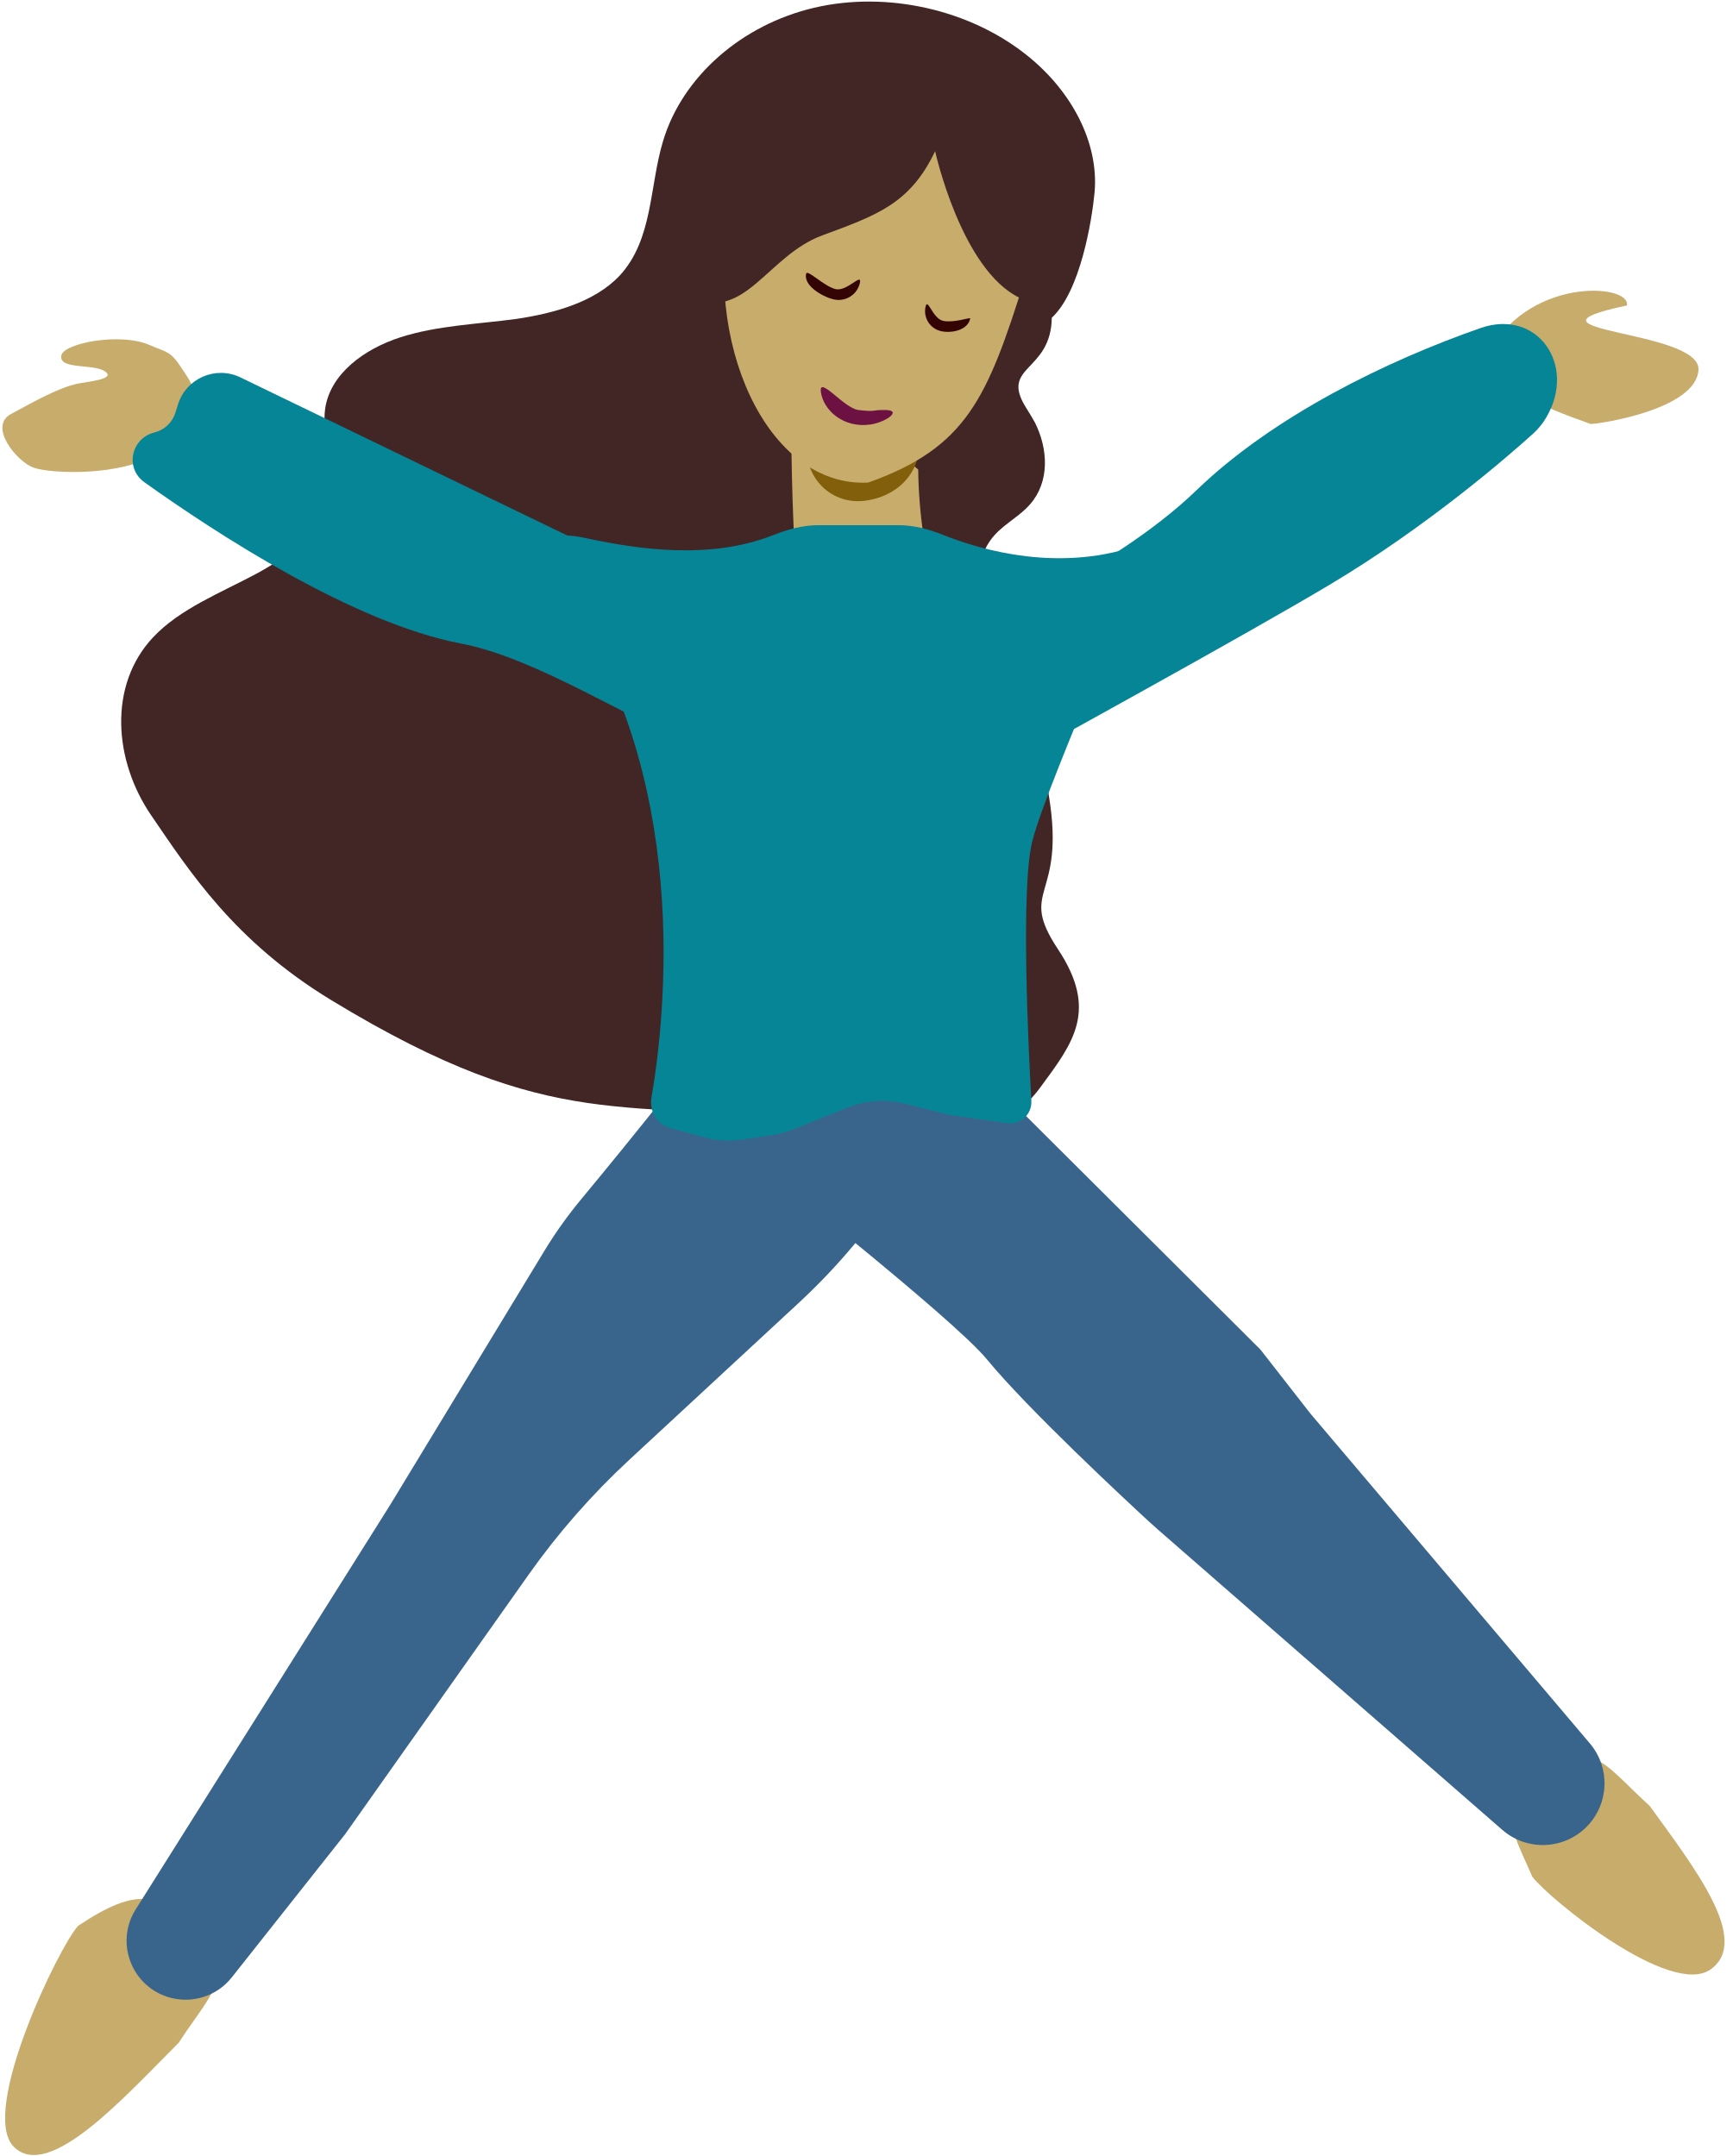
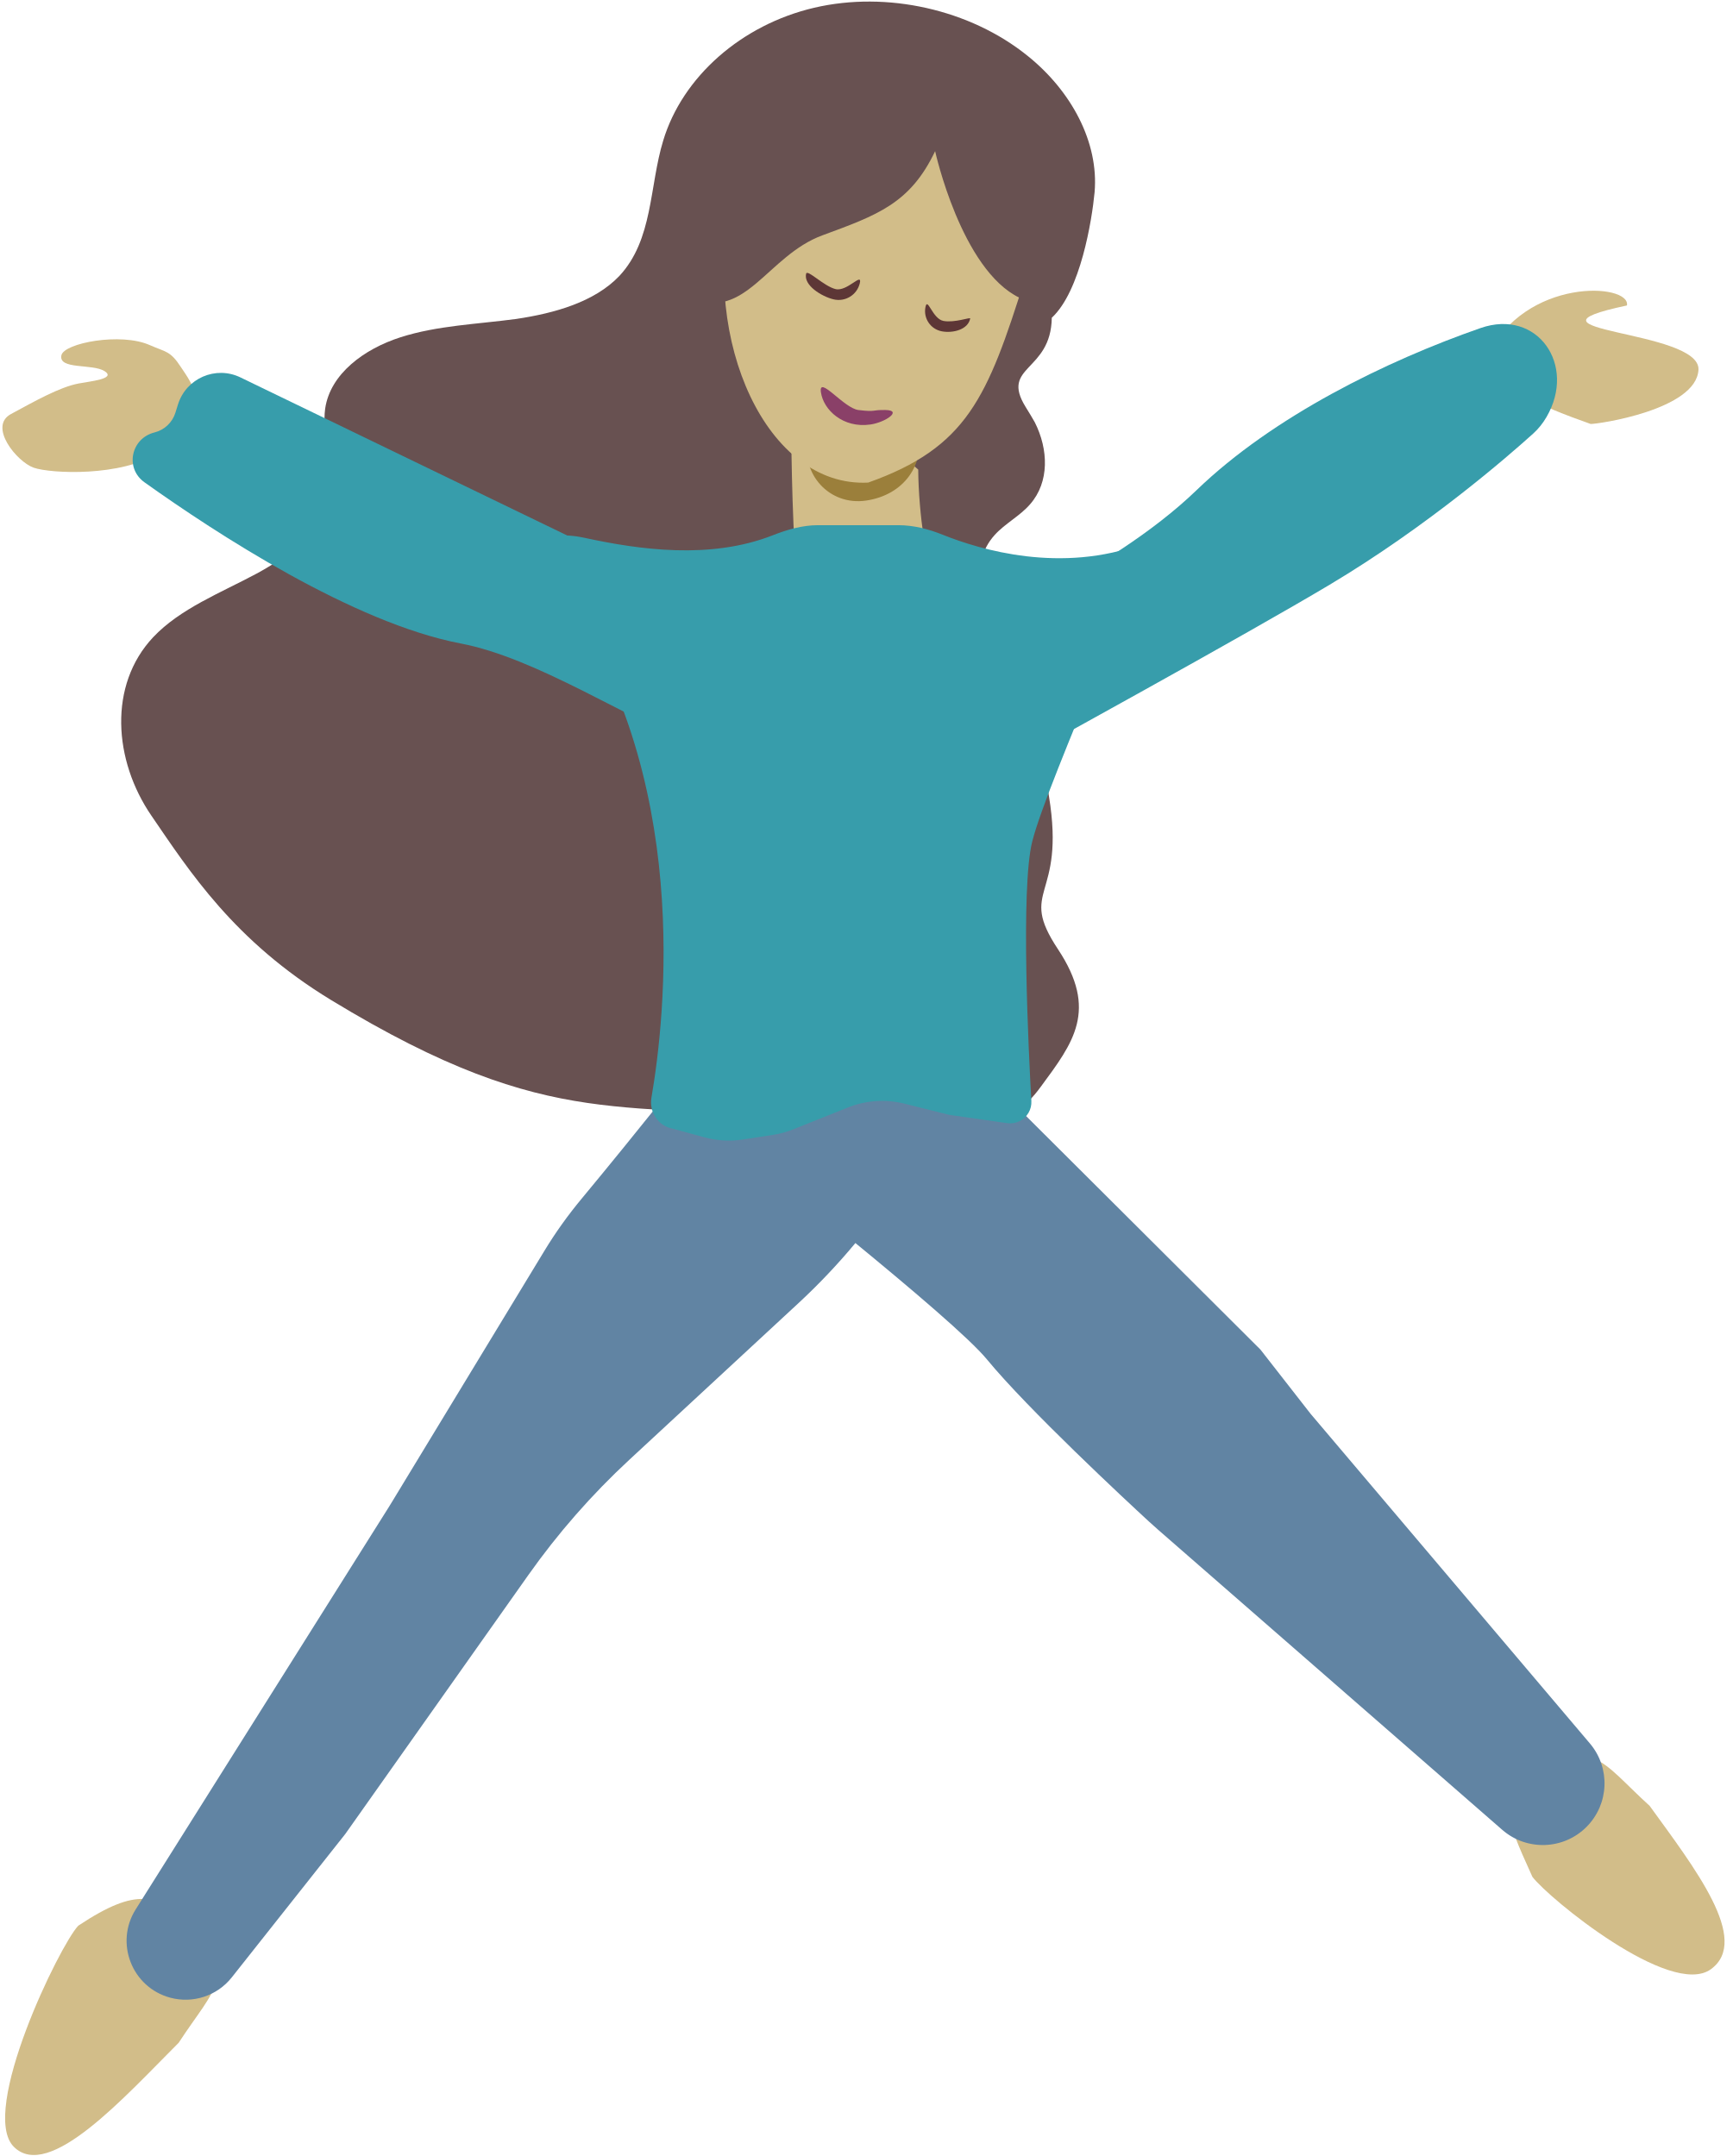
<svg xmlns="http://www.w3.org/2000/svg" width="188" height="234" viewBox="0 0 188 234" fill="none">
-   <path d="M111.289 44.172C108.503 39.666 114.037 40.401 114.127 34.486C117.241 31.601 118.485 23.895 118.771 20.865C119.244 15.415 116.222 9.845 111.488 6.05C105.271 1.034 96.23 -1.006 88.344 0.841C80.458 2.687 74.046 8.337 71.96 15.266C70.444 20.236 70.886 26.013 67.192 29.963C64.496 32.782 60.175 34 56.001 34.619C51.785 35.186 47.433 35.33 43.459 36.605C39.484 37.879 35.838 40.589 35.285 44.333C34.878 47.164 36.294 50.068 36.043 52.88C35.681 57.011 31.823 60.088 27.914 62.22C23.956 64.344 19.557 66.041 16.606 69.174C11.745 74.362 12.312 82.522 16.433 88.536C20.554 94.55 25.387 102.121 35.901 108.523C60.5 123.5 67.87 118.888 88.913 121.974C95.428 122.937 93.261 122.339 99.795 121.923C106.33 121.508 109.461 122.736 112.933 117.948C116.455 113.168 119.195 109.659 114.794 103.018C110.392 96.377 115.655 97.683 113.822 86.439C112.829 80.349 112.329 73.046 109.304 69.704C106.279 66.363 105.009 61.299 107.924 58.071C109.042 56.825 110.706 55.979 111.775 54.725C113.897 52.305 113.756 48.761 112.291 45.85C112.014 45.359 111.694 44.817 111.289 44.172Z" fill="#422626" />
-   <path d="M185.639 213.73C181.277 216.885 168 206 166.275 203.698C163 196.5 163 196 165.862 192.889C173 188.5 173.5 191 179 196C183.855 202.712 190.001 210.575 185.639 213.73Z" fill="#C7AC6B" />
-   <path d="M1.499 233C-2.308 229.194 6.499 211.068 8.499 209C15.087 204.626 16.853 205.91 20.378 208.243C25.843 214.595 23.454 215.485 19.389 221.708C13.531 227.566 5.305 236.806 1.499 233Z" fill="#C7AC6B" />
-   <path d="M99.715 113.568C102.475 113.727 105.08 114.892 107.038 116.843L136.767 146.476L142.21 153.449L172.515 189.225C174.762 191.878 174.606 195.809 172.154 198.274V198.274C169.667 200.777 165.664 200.919 163.004 198.599L125.678 166.043C125.327 165.736 124.984 165.43 124.641 165.114C122.191 162.855 111.553 152.968 107.079 147.53C105.253 145.311 99.063 140.018 91.888 134.152C83.292 127.124 88.63 112.93 99.715 113.568V113.568Z" fill="#39658C" />
-   <path d="M104.769 115.363C107.538 103.784 96.834 91.87 88.166 100.032C82.451 105.412 76.086 114.443 63.087 130.128C61.627 131.889 60.279 133.767 59.093 135.722C46.024 157.255 43.124 162.034 42.481 163.094C42.358 163.298 42.234 163.497 42.108 163.698L14.722 207.236C12.433 210.874 14.312 215.689 18.461 216.815V216.815C20.932 217.486 23.564 216.618 25.152 214.611L37.459 199.059L57.33 170.944C60.539 166.402 64.214 162.208 68.293 158.429L86.659 141.416C90.996 137.397 94.796 132.835 97.964 127.842L102.547 120.619C103.573 119.002 104.324 117.226 104.769 115.363V115.363Z" fill="#39658C" />
-   <path d="M184.296 40.122C184.084 44.491 173.313 46.047 172.593 46.013C167.272 44.128 162.247 42.057 161.324 38.758C165.456 30.008 176.982 30.732 176.534 33.153C163.096 36.006 184.508 35.752 184.296 40.122Z" fill="#C7AC6B" />
-   <path d="M17.25 49.121C13.208 51.779 5.467 51.407 3.646 50.758C1.825 50.109 -1.31 46.284 1.194 44.935C3.699 43.586 6.449 42.015 8.531 41.622C9.759 41.383 12.648 41.123 11.352 40.285C10.055 39.447 6.315 40.149 6.663 38.556C6.958 37.236 13.102 36.053 16.253 37.456C17.999 38.228 18.468 38.055 19.624 39.832C20.781 41.61 23.658 44.904 17.25 49.121Z" fill="#C7AC6B" />
-   <path d="M99.633 50.964C99.726 61.067 103.142 70.769 103.551 72.293C102.082 75.953 91.209 78.05 86.827 67.79C85.438 53.461 85.926 36.996 85.926 36.996L91.982 44.357L99.633 50.964Z" fill="#C7AC6B" />
-   <path d="M103.897 78.41C103.759 78.717 103.571 79.014 103.346 79.264C88.651 95.644 66.371 72.975 49.99 69.84C38.318 67.607 23.41 57.864 15.677 52.347C13.529 50.815 14.209 47.573 16.769 46.933V46.933C17.844 46.664 18.701 45.855 19.032 44.797L19.315 43.891C20.202 41.051 23.406 39.664 26.084 40.96L61.657 58.173L101.964 73.721C103.832 74.442 104.714 76.582 103.897 78.41V78.41Z" fill="#058596" />
-   <path d="M88.764 57C87.075 57 85.43 57.475 83.858 58.094C77.064 60.767 69.327 59.65 63.487 58.386C58.39 57.282 57.528 59.705 60.605 63.915C75.203 83.889 72.182 110.474 70.685 119.139C70.415 120.699 71.44 122.229 72.999 122.5V122.5L76.449 123.441C77.801 123.809 79.215 123.89 80.6 123.677L83.868 123.174C84.62 123.058 85.356 122.857 86.062 122.575L91.997 120.201C93.949 119.42 96.097 119.274 98.137 119.784L103 121L109.29 121.899C109.752 121.965 110.223 121.888 110.64 121.68V121.68C111.464 121.268 111.962 120.407 111.91 119.487C111.61 114.183 110.729 96.469 111.999 91.357C113.679 84.597 125.762 58.339 124 59C115.177 62.308 106.355 59.671 102.301 58.042C100.758 57.422 99.129 57 97.465 57H88.764Z" fill="#058596" />
-   <path d="M167.809 45.258C171.1 39.611 166.819 33.456 160.647 35.606C150.444 39.16 138.137 45.184 129.824 53.21C120.498 62.213 103.99 69.354 94.571 72.942C90.616 74.448 88.298 78.683 89.366 82.778V82.778C90.671 87.782 96.313 90.236 100.849 87.753C113.273 80.951 135.281 68.835 144.286 63.458C154.947 57.093 163.672 49.489 166.361 47.059C166.938 46.538 167.417 45.931 167.809 45.258V45.258Z" fill="#058596" />
-   <path d="M99.632 46.298C100.511 50.498 98.015 53.73 93.988 54.328C89.961 54.927 86.881 51.381 87.689 47.657C90.154 44.147 93.982 43.449 93.982 43.449L96.413 43.172L99.632 46.298Z" fill="#825F0A" />
-   <path d="M111.189 30.31C107.154 43.154 104.928 48.567 94.203 52.378C83.199 52.932 76.039 36.953 79.376 22.073C87.096 8.855 97.598 7.797 97.598 7.797L104.214 7.81L111.189 30.31Z" fill="#C7AC6B" />
-   <path d="M94.449 46.073C91.474 46.502 89.35 44.486 89.075 42.573C88.799 40.66 91.579 44.322 93.15 44.502C95.136 44.739 94.495 44.475 96.076 44.5C97.966 44.53 96.089 45.836 94.449 46.073Z" fill="#6D1042" />
-   <path d="M90.665 31.377C89.396 31.071 87.594 29.189 87.47 29.705C87.165 30.973 89.175 32.184 90.444 32.489C91.712 32.795 92.988 32.014 93.294 30.746C93.599 29.477 91.933 31.683 90.665 31.377Z" fill="#340404" />
-   <path d="M102.369 34.832C101.159 34.603 100.642 32.144 100.414 33.354C100.185 34.564 100.981 35.73 102.191 35.959C103.401 36.187 105.044 35.774 105.273 34.564C105.304 34.4 103.579 35.06 102.369 34.832Z" fill="#340404" />
-   <path d="M101.468 16.406C98.75 22.115 95.17 23.353 89.225 25.546C83.279 27.739 80.862 34.905 75.036 32.323L79.536 16.406L91.654 6.687L104.5 6.687L115.871 19.812L110.633 32.323C104.296 29.274 101.468 16.406 101.468 16.406Z" fill="#422626" />
+   <g opacity="0.8">
+     <path d="M111.289 44.172C108.503 39.666 114.037 40.401 114.127 34.486C117.241 31.601 118.485 23.895 118.771 20.865C119.244 15.415 116.222 9.845 111.488 6.05C105.271 1.034 96.23 -1.006 88.344 0.841C80.458 2.687 74.046 8.337 71.96 15.266C70.444 20.236 70.886 26.013 67.192 29.963C64.496 32.782 60.175 34 56.001 34.619C51.785 35.186 47.433 35.33 43.459 36.605C39.484 37.879 35.838 40.589 35.285 44.333C34.878 47.164 36.294 50.068 36.043 52.88C35.681 57.011 31.823 60.088 27.914 62.22C23.956 64.344 19.557 66.041 16.606 69.174C11.745 74.362 12.312 82.522 16.433 88.536C20.554 94.55 25.387 102.121 35.901 108.523C60.5 123.5 67.87 118.888 88.913 121.974C95.428 122.937 93.261 122.339 99.795 121.923C106.33 121.508 109.461 122.736 112.933 117.948C116.455 113.168 119.195 109.659 114.794 103.018C110.392 96.377 115.655 97.683 113.822 86.439C112.829 80.349 112.329 73.046 109.304 69.704C106.279 66.363 105.009 61.299 107.924 58.071C109.042 56.825 110.706 55.979 111.775 54.725C113.897 52.305 113.756 48.761 112.291 45.85C112.014 45.359 111.694 44.817 111.289 44.172Z" fill="#422626" />
+     <path d="M185.639 213.73C181.277 216.885 168 206 166.275 203.698C163 196.5 163 196 165.862 192.889C173 188.5 173.5 191 179 196C183.855 202.712 190.001 210.575 185.639 213.73Z" fill="#C7AC6B" />
+     <path d="M1.499 233C-2.308 229.194 6.499 211.068 8.499 209C15.087 204.626 16.853 205.91 20.378 208.243C25.843 214.595 23.454 215.485 19.389 221.708C13.531 227.566 5.305 236.806 1.499 233Z" fill="#C7AC6B" />
+     <path d="M99.715 113.568C102.475 113.727 105.08 114.892 107.038 116.843L136.767 146.476L142.21 153.449L172.515 189.225C174.762 191.878 174.606 195.809 172.154 198.274V198.274C169.667 200.777 165.664 200.919 163.004 198.599L125.678 166.043C125.327 165.736 124.984 165.43 124.641 165.114C122.191 162.855 111.553 152.968 107.079 147.53C105.253 145.311 99.063 140.018 91.888 134.152C83.292 127.124 88.63 112.93 99.715 113.568V113.568Z" fill="#39658C" />
+     <path d="M104.769 115.363C107.538 103.784 96.834 91.87 88.166 100.032C82.451 105.412 76.086 114.443 63.087 130.128C61.627 131.889 60.279 133.767 59.093 135.722C46.024 157.255 43.124 162.034 42.481 163.094C42.358 163.298 42.234 163.497 42.108 163.698L14.722 207.236C12.433 210.874 14.312 215.689 18.461 216.815V216.815C20.932 217.486 23.564 216.618 25.152 214.611L37.459 199.059L57.33 170.944C60.539 166.402 64.214 162.208 68.293 158.429L86.659 141.416C90.996 137.397 94.796 132.835 97.964 127.842L102.547 120.619C103.573 119.002 104.324 117.226 104.769 115.363V115.363Z" fill="#39658C" />
+     <path d="M184.296 40.122C184.084 44.491 173.313 46.047 172.593 46.013C167.272 44.128 162.247 42.057 161.324 38.758C165.456 30.008 176.982 30.732 176.534 33.153C163.096 36.006 184.508 35.752 184.296 40.122Z" fill="#C7AC6B" />
+     <path d="M17.25 49.121C13.208 51.779 5.467 51.407 3.646 50.758C1.825 50.109 -1.31 46.284 1.194 44.935C3.699 43.586 6.449 42.015 8.531 41.622C9.759 41.383 12.648 41.123 11.352 40.285C10.055 39.447 6.315 40.149 6.663 38.556C6.958 37.236 13.102 36.053 16.253 37.456C17.999 38.228 18.468 38.055 19.624 39.832C20.781 41.61 23.658 44.904 17.25 49.121Z" fill="#C7AC6B" />
+     <path d="M99.633 50.964C99.726 61.067 103.142 70.769 103.551 72.293C102.082 75.953 91.209 78.05 86.827 67.79C85.438 53.461 85.926 36.996 85.926 36.996L91.982 44.357L99.633 50.964Z" fill="#C7AC6B" />
+     <path d="M103.897 78.41C103.759 78.717 103.571 79.014 103.346 79.264C88.651 95.644 66.371 72.975 49.99 69.84C38.318 67.607 23.41 57.864 15.677 52.347C13.529 50.815 14.209 47.573 16.769 46.933V46.933C17.844 46.664 18.701 45.855 19.032 44.797L19.315 43.891C20.202 41.051 23.406 39.664 26.084 40.96L61.657 58.173L101.964 73.721C103.832 74.442 104.714 76.582 103.897 78.41V78.41Z" fill="#058596" />
+     <path d="M88.764 57C87.075 57 85.43 57.475 83.858 58.094C77.064 60.767 69.327 59.65 63.487 58.386C58.39 57.282 57.528 59.705 60.605 63.915C75.203 83.889 72.182 110.474 70.685 119.139C70.415 120.699 71.44 122.229 72.999 122.5V122.5L76.449 123.441C77.801 123.809 79.215 123.89 80.6 123.677L83.868 123.174C84.62 123.058 85.356 122.857 86.062 122.575L91.997 120.201C93.949 119.42 96.097 119.274 98.137 119.784L103 121L109.29 121.899C109.752 121.965 110.223 121.888 110.64 121.68V121.68C111.464 121.268 111.962 120.407 111.91 119.487C111.61 114.183 110.729 96.469 111.999 91.357C113.679 84.597 125.762 58.339 124 59C115.177 62.308 106.355 59.671 102.301 58.042C100.758 57.422 99.129 57 97.465 57H88.764Z" fill="#058596" />
+     <path d="M167.809 45.258C171.1 39.611 166.819 33.456 160.647 35.606C150.444 39.16 138.137 45.184 129.824 53.21C120.498 62.213 103.99 69.354 94.571 72.942C90.616 74.448 88.298 78.683 89.366 82.778V82.778C90.671 87.782 96.313 90.236 100.849 87.753C113.273 80.951 135.281 68.835 144.286 63.458C154.947 57.093 163.672 49.489 166.361 47.059C166.938 46.538 167.417 45.931 167.809 45.258V45.258Z" fill="#058596" />
+     <path d="M99.632 46.298C100.511 50.498 98.015 53.73 93.988 54.328C89.961 54.927 86.881 51.381 87.689 47.657C90.154 44.147 93.982 43.449 93.982 43.449L96.413 43.172L99.632 46.298Z" fill="#825F0A" />
+     <path d="M111.189 30.31C107.154 43.154 104.928 48.567 94.203 52.378C83.199 52.932 76.039 36.953 79.376 22.073C87.096 8.855 97.598 7.797 97.598 7.797L104.214 7.81L111.189 30.31Z" fill="#C7AC6B" />
+     <path d="M94.449 46.073C91.474 46.502 89.35 44.486 89.075 42.573C88.799 40.66 91.579 44.322 93.15 44.502C95.136 44.739 94.495 44.475 96.076 44.5C97.966 44.53 96.089 45.836 94.449 46.073Z" fill="#6D1042" />
+     <path d="M90.665 31.377C89.396 31.071 87.594 29.189 87.47 29.705C87.165 30.973 89.175 32.184 90.444 32.489C91.712 32.795 92.988 32.014 93.294 30.746C93.599 29.477 91.933 31.683 90.665 31.377Z" fill="#340404" />
+     <path d="M102.369 34.832C101.159 34.603 100.642 32.144 100.414 33.354C100.185 34.564 100.981 35.73 102.191 35.959C103.401 36.187 105.044 35.774 105.273 34.564C105.304 34.4 103.579 35.06 102.369 34.832Z" fill="#340404" />
+     <path d="M101.468 16.406C98.75 22.115 95.17 23.353 89.225 25.546C83.279 27.739 80.862 34.905 75.036 32.323L79.536 16.406L91.654 6.687L104.5 6.687L115.871 19.812L110.633 32.323C104.296 29.274 101.468 16.406 101.468 16.406Z" fill="#422626" />
+   </g>
</svg>
